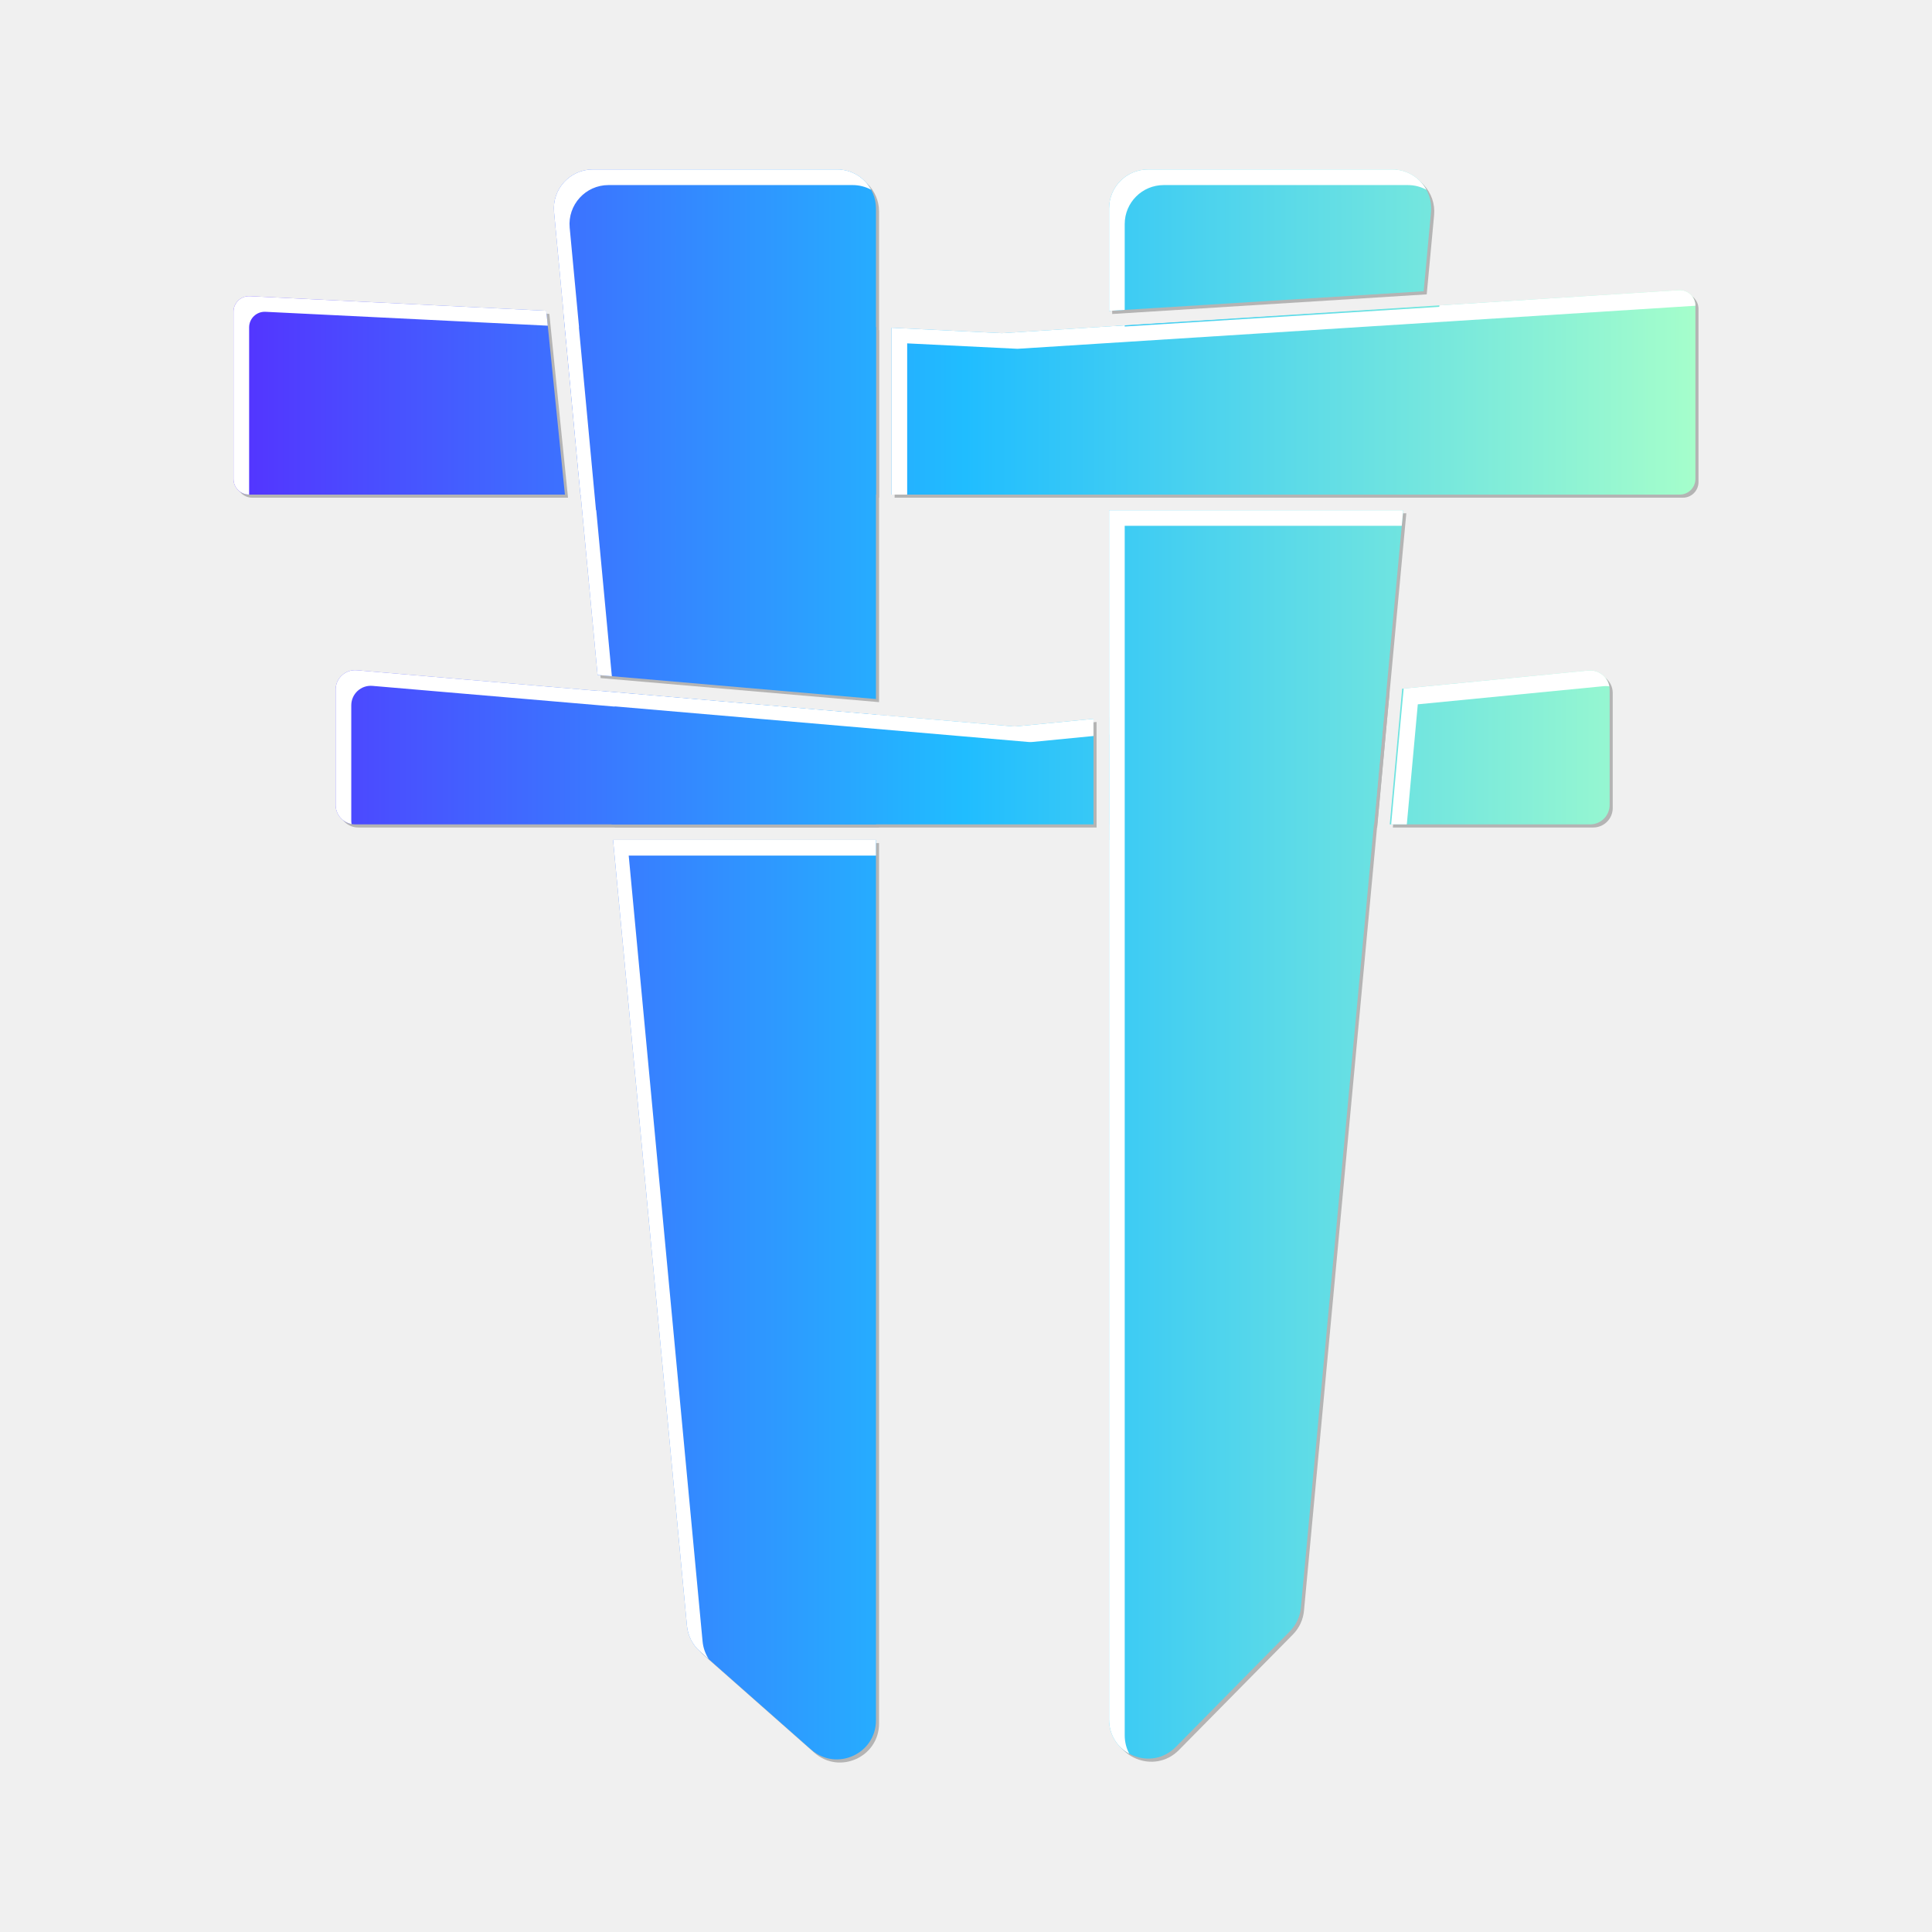
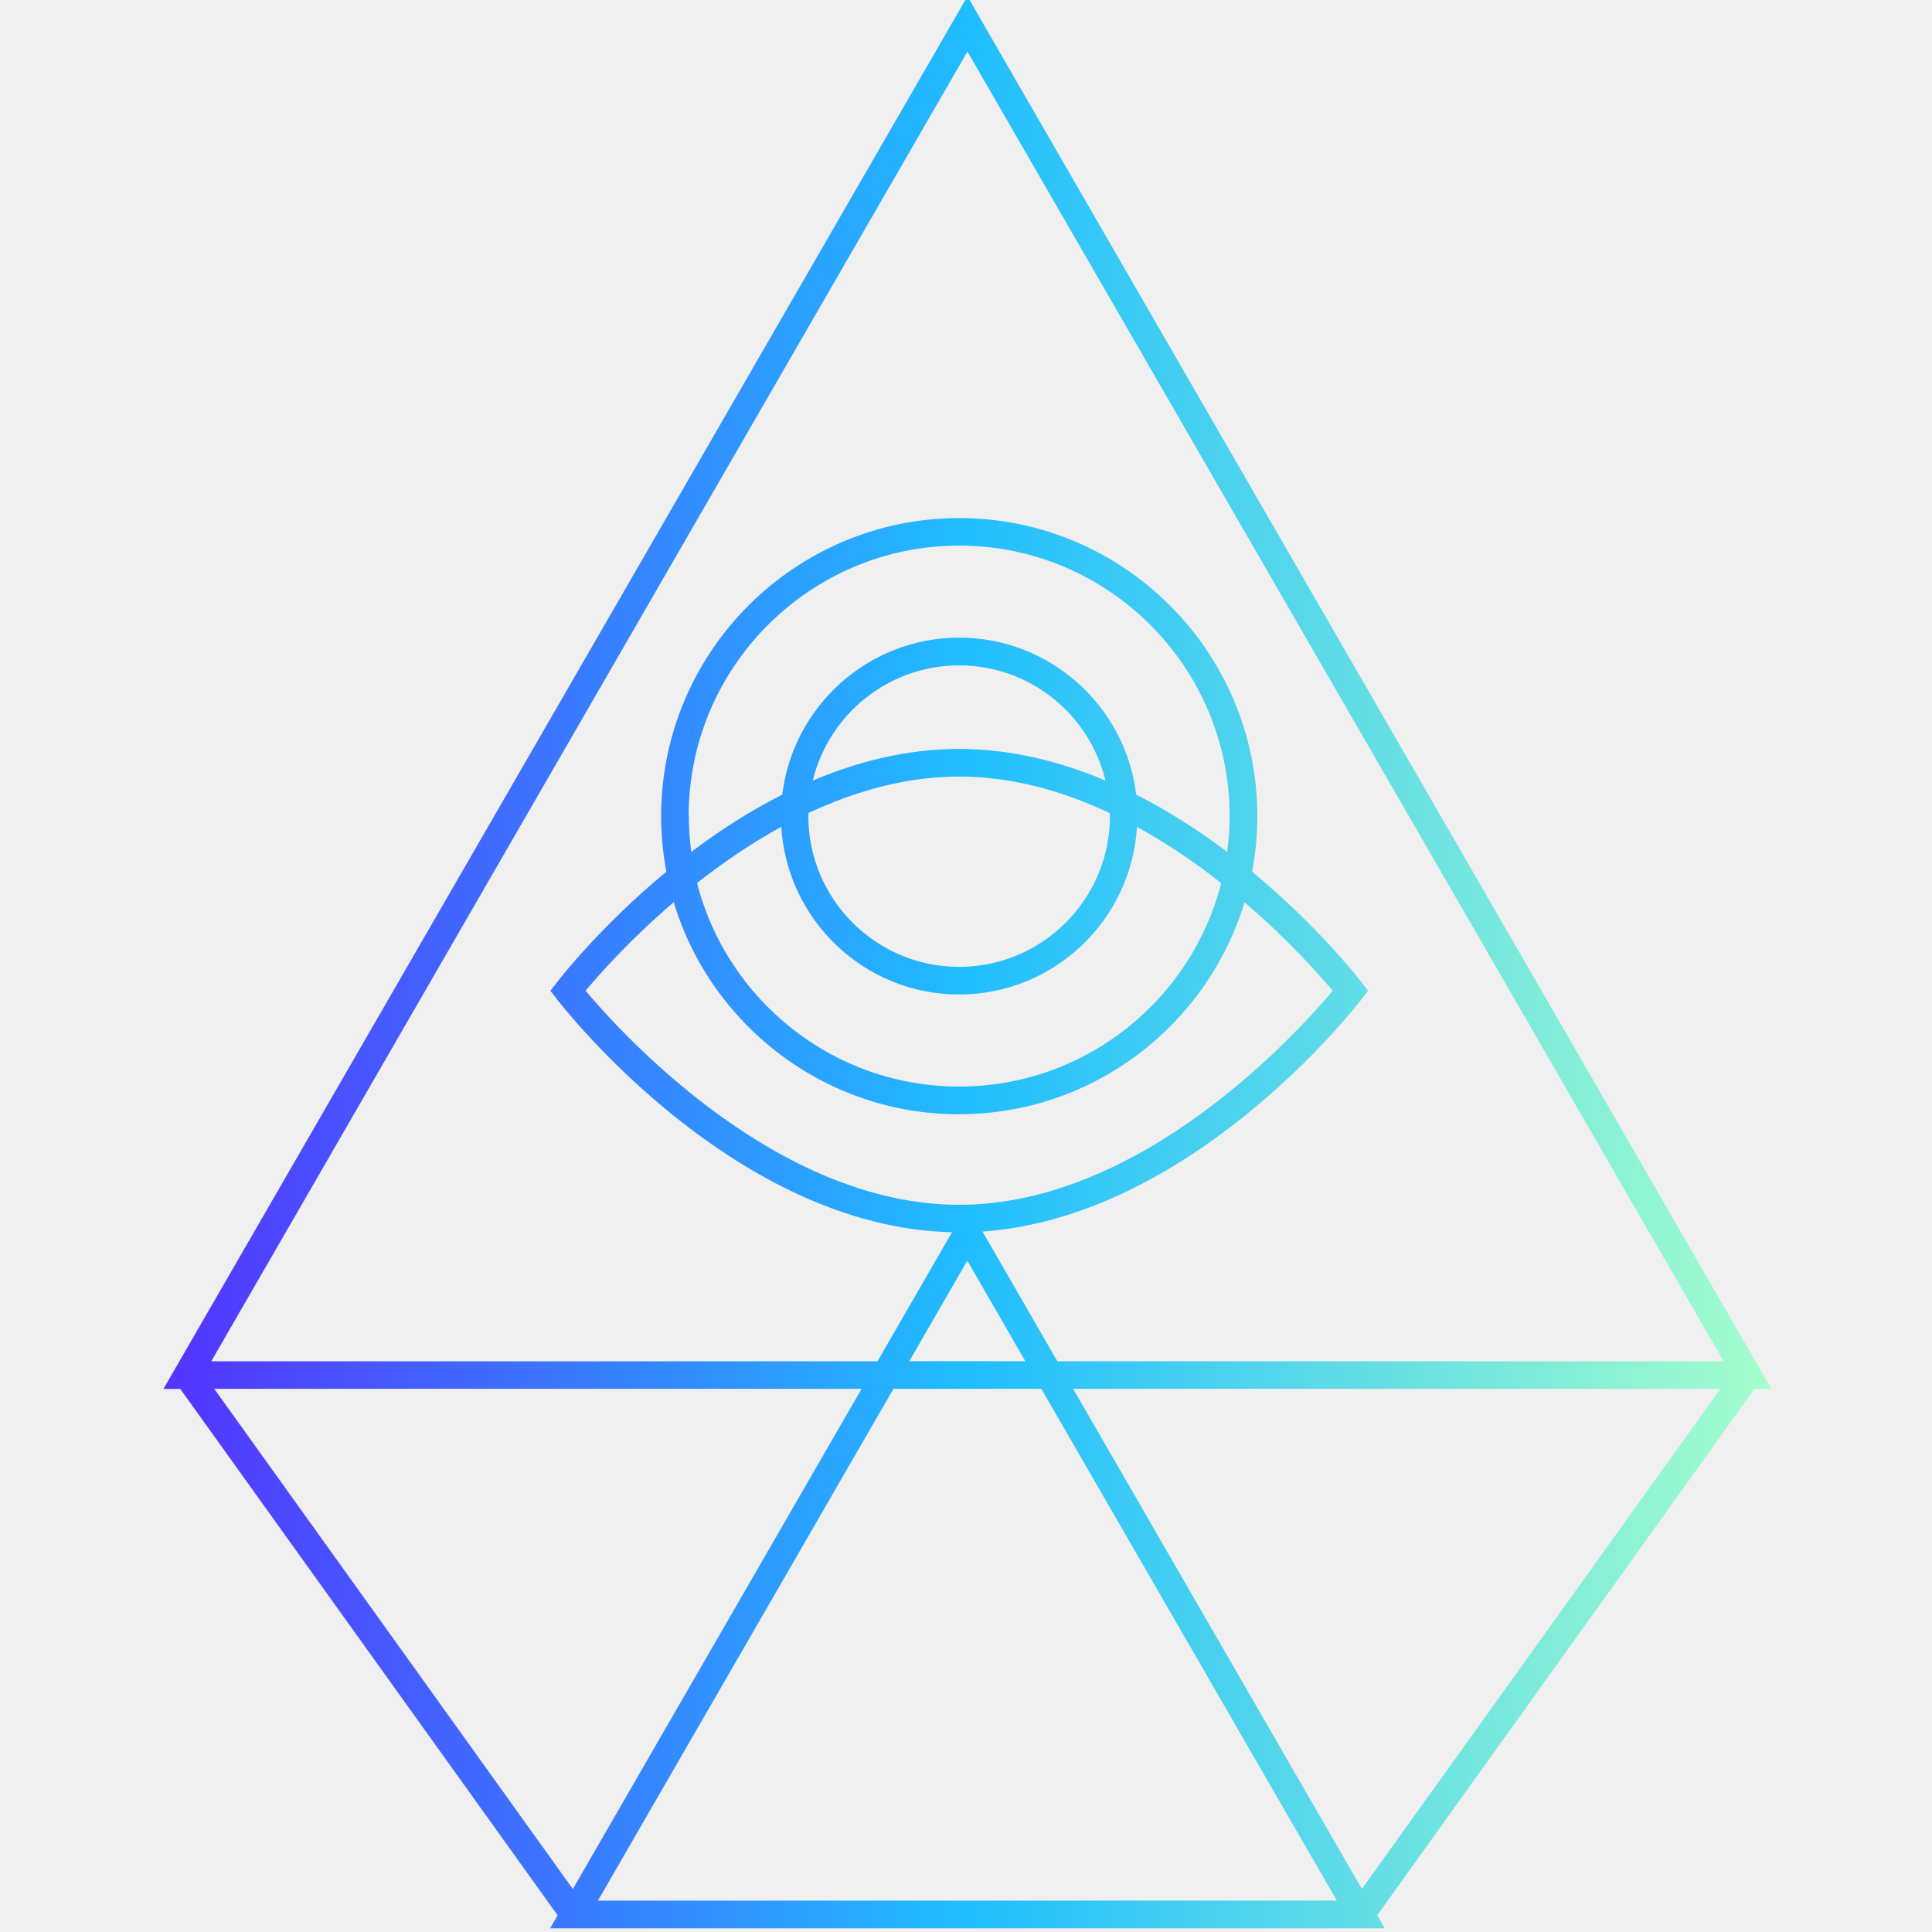
- <svg xmlns="http://www.w3.org/2000/svg" viewBox="0 0 200 200" fill="none">
-   <g id="Logo-Furya / 200px">
-     <g id="Vector" opacity="0.25">
-       <path d="M72.779 171.273C72.01 170.594 71.528 169.647 71.432 168.626L63.786 87.277H90.999V178.413C90.999 181.889 86.898 183.738 84.292 181.438L72.779 171.273Z" fill="black" />
-       <path d="M90.999 85.663V74.307L62.334 71.83L63.634 85.663H90.999Z" fill="black" />
-       <path d="M90.999 72.686L62.18 70.197L57.676 22.277C57.453 19.91 59.316 17.864 61.694 17.864H86.963C89.192 17.864 90.999 19.671 90.999 21.899V72.686Z" fill="black" />
-       <path d="M144.187 85.662H164.931C166.046 85.662 166.949 84.759 166.949 83.644V71.744C166.949 70.552 165.922 69.62 164.735 69.736L145.472 71.617L144.187 85.662Z" fill="black" />
-       <path d="M143.837 71.777L115.132 74.58V85.662H142.566L143.837 71.777Z" fill="black" />
-       <path d="M113.518 74.737V85.662H37.083C35.969 85.662 35.066 84.759 35.066 83.644V71.718C35.066 70.535 36.077 69.606 37.255 69.707L105.186 75.517C105.308 75.528 105.431 75.527 105.554 75.515L113.518 74.737Z" fill="black" />
-       <path d="M122.041 181.164C119.506 183.733 115.132 181.938 115.132 178.33V53.136H145.581L134.988 166.74C134.902 167.667 134.497 168.536 133.843 169.199L122.041 181.164Z" fill="black" />
-       <path d="M145.731 51.521H115.132V34.122L147.542 32.1L145.731 51.521Z" fill="black" />
-       <path d="M115.132 21.9V32.504L147.694 30.473L148.458 22.275C148.679 19.908 146.817 17.864 144.44 17.864H119.168C116.939 17.864 115.132 19.671 115.132 21.9Z" fill="black" />
-       <path d="M90.999 51.521V34.172L58.629 32.579L60.4 51.521H90.999Z" fill="black" />
-       <path d="M92.613 51.521H174.213C175.105 51.521 175.828 50.799 175.828 49.907V31.974C175.828 31.042 175.041 30.304 174.111 30.363L104.034 34.814L92.613 34.252V51.521Z" fill="black" />
-       <path d="M56.867 32.493L58.8 51.521H26.106C25.215 51.521 24.492 50.799 24.492 49.907V32.595C24.492 31.672 25.264 30.937 26.186 30.983L56.867 32.493Z" fill="black" />
-     </g>
-     <g id="Vector_2">
-       <path d="M72.459 170.949C71.69 170.27 71.208 169.323 71.112 168.302L63.465 86.953H90.679V178.089C90.679 181.565 86.578 183.415 83.972 181.114L72.459 170.949Z" fill="url(#paint0_linear_5167_164251)" />
-       <path d="M90.679 85.339V73.983L62.014 71.506L63.314 85.339H90.679Z" fill="url(#paint1_linear_5167_164251)" />
-       <path d="M90.679 72.363L61.86 69.873L57.356 21.953C57.133 19.586 58.996 17.54 61.374 17.54H86.643C88.872 17.54 90.679 19.347 90.679 21.576V72.363Z" fill="url(#paint2_linear_5167_164251)" />
-       <path d="M143.867 85.339H164.611C165.725 85.339 166.629 84.435 166.629 83.321V71.421C166.629 70.229 165.601 69.296 164.415 69.412L145.152 71.293L143.867 85.339Z" fill="url(#paint3_linear_5167_164251)" />
-       <path d="M143.516 71.453L114.812 74.256V85.339H142.246L143.516 71.453Z" fill="url(#paint4_linear_5167_164251)" />
-       <path d="M113.197 74.414V85.339H36.763C35.649 85.339 34.745 84.435 34.745 83.321V71.394C34.745 70.212 35.757 69.283 36.935 69.383L104.865 75.194C104.988 75.204 105.111 75.203 105.234 75.191L113.197 74.414Z" fill="url(#paint5_linear_5167_164251)" />
-       <path d="M121.72 180.84C119.186 183.409 114.812 181.614 114.812 178.006V52.812H145.261L134.668 166.416C134.582 167.343 134.177 168.212 133.523 168.875L121.72 180.84Z" fill="url(#paint6_linear_5167_164251)" />
-       <path d="M145.411 51.198H114.812V33.798L147.222 31.776L145.411 51.198Z" fill="url(#paint7_linear_5167_164251)" />
-       <path d="M114.812 21.576V32.181L147.374 30.149L148.138 21.951C148.359 19.584 146.497 17.541 144.12 17.541H118.847C116.618 17.541 114.812 19.347 114.812 21.576Z" fill="url(#paint8_linear_5167_164251)" />
-       <path d="M90.679 51.198V33.849L58.309 32.256L60.08 51.198H90.679Z" fill="url(#paint9_linear_5167_164251)" />
-       <path d="M92.293 51.198H173.893C174.784 51.198 175.507 50.475 175.507 49.583V31.65C175.507 30.718 174.721 29.98 173.791 30.039L103.714 34.49L92.293 33.928V51.198Z" fill="url(#paint10_linear_5167_164251)" />
-       <path d="M56.547 32.169L58.48 51.198H25.786C24.895 51.198 24.172 50.475 24.172 49.583V32.271C24.172 31.349 24.944 30.614 25.866 30.659L56.547 32.169Z" fill="url(#paint11_linear_5167_164251)" />
-     </g>
-     <g id="Subtract">
-       <path d="M63.338 70.001L61.86 69.873L60.105 51.198H60.08L58.309 32.256L58.324 32.257L57.356 21.953C57.133 19.586 58.996 17.54 61.374 17.54H86.643C88.173 17.54 89.505 18.392 90.189 19.647C89.616 19.335 88.959 19.158 88.261 19.158H62.992C60.614 19.158 58.752 21.204 58.974 23.571L59.943 33.874L59.927 33.874L61.698 52.816H61.723L63.338 70.001Z" fill="white" />
-       <path d="M92.297 51.198H93.911V35.546L105.332 36.108L175.409 31.657C175.442 31.655 175.475 31.654 175.507 31.654V31.65C175.507 30.718 174.721 29.98 173.791 30.039L149.007 31.613L148.992 31.767L116.43 33.799V33.682L103.714 34.49L92.297 33.928L92.297 51.198Z" fill="white" />
-       <path d="M147.665 19.647C147.095 19.336 146.439 19.159 145.738 19.159H120.466C118.237 19.159 116.43 20.965 116.43 23.194V32.08L114.812 32.181V21.576C114.812 19.347 116.618 17.541 118.847 17.541H144.12C145.66 17.541 146.984 18.399 147.665 19.647Z" fill="white" />
-       <path d="M114.812 52.816H145.26L145.11 54.43H116.43V179.624C116.43 180.342 116.603 180.988 116.9 181.542C115.696 180.885 114.812 179.629 114.812 178.006V86.957H114.816V76.032L114.812 76.032V52.816Z" fill="white" />
-       <path d="M113.197 76.19V74.414L105.234 75.191C105.111 75.203 104.988 75.204 104.865 75.194L62.014 71.506L62.016 71.529L36.935 69.383C35.757 69.283 34.745 70.212 34.745 71.394V83.321C34.745 84.31 35.457 85.133 36.397 85.305C36.375 85.187 36.364 85.064 36.364 84.939V73.012C36.364 71.83 37.375 70.901 38.553 71.001L63.634 73.147L63.632 73.124L106.484 76.811C106.606 76.822 106.73 76.821 106.852 76.809L113.197 76.19Z" fill="white" />
-       <path d="M63.466 86.957L71.112 168.302C71.208 169.323 71.69 170.27 72.459 170.949L73.377 171.76C73.017 171.213 72.793 170.582 72.731 169.92L65.084 88.571H90.679V86.957L63.466 86.957Z" fill="white" />
-       <path d="M144.012 85.339H145.633L146.77 72.911L166.033 71.03C166.226 71.011 166.415 71.02 166.596 71.053C166.411 70.044 165.476 69.309 164.415 69.412L145.308 71.278L144.812 76.602L144.012 85.339Z" fill="white" />
-       <path d="M56.704 33.715L56.547 32.169L25.866 30.659C24.944 30.614 24.172 31.349 24.172 32.271V49.583C24.172 50.475 24.895 51.198 25.786 51.198H25.79V33.889C25.79 32.967 26.562 32.232 27.484 32.277L56.704 33.715Z" fill="white" />
-     </g>
-   </g>
+ <svg xmlns="http://www.w3.org/2000/svg" id="a" data-name="Layer 1" viewBox="0 0 200 200">
  <defs>
-     <linearGradient id="paint0_linear_5167_164251" x1="24.172" y1="99.836" x2="175.507" y2="99.836" gradientUnits="userSpaceOnUse">
-       <stop stop-color="#5433FF" />
-       <stop offset="0.5" stop-color="#20BDFF" />
-       <stop offset="1" stop-color="#A5FECB" />
-     </linearGradient>
-     <linearGradient id="paint1_linear_5167_164251" x1="24.172" y1="99.836" x2="175.507" y2="99.836" gradientUnits="userSpaceOnUse">
-       <stop stop-color="#5433FF" />
-       <stop offset="0.5" stop-color="#20BDFF" />
-       <stop offset="1" stop-color="#A5FECB" />
-     </linearGradient>
-     <linearGradient id="paint2_linear_5167_164251" x1="24.172" y1="99.836" x2="175.507" y2="99.836" gradientUnits="userSpaceOnUse">
-       <stop stop-color="#5433FF" />
-       <stop offset="0.5" stop-color="#20BDFF" />
-       <stop offset="1" stop-color="#A5FECB" />
-     </linearGradient>
-     <linearGradient id="paint3_linear_5167_164251" x1="24.172" y1="99.836" x2="175.507" y2="99.836" gradientUnits="userSpaceOnUse">
-       <stop stop-color="#5433FF" />
-       <stop offset="0.5" stop-color="#20BDFF" />
-       <stop offset="1" stop-color="#A5FECB" />
-     </linearGradient>
-     <linearGradient id="paint4_linear_5167_164251" x1="24.172" y1="99.836" x2="175.507" y2="99.836" gradientUnits="userSpaceOnUse">
-       <stop stop-color="#5433FF" />
-       <stop offset="0.5" stop-color="#20BDFF" />
-       <stop offset="1" stop-color="#A5FECB" />
-     </linearGradient>
-     <linearGradient id="paint5_linear_5167_164251" x1="24.172" y1="99.836" x2="175.507" y2="99.836" gradientUnits="userSpaceOnUse">
-       <stop stop-color="#5433FF" />
-       <stop offset="0.5" stop-color="#20BDFF" />
-       <stop offset="1" stop-color="#A5FECB" />
-     </linearGradient>
-     <linearGradient id="paint6_linear_5167_164251" x1="24.172" y1="99.836" x2="175.507" y2="99.836" gradientUnits="userSpaceOnUse">
-       <stop stop-color="#5433FF" />
-       <stop offset="0.5" stop-color="#20BDFF" />
-       <stop offset="1" stop-color="#A5FECB" />
-     </linearGradient>
-     <linearGradient id="paint7_linear_5167_164251" x1="24.172" y1="99.836" x2="175.507" y2="99.836" gradientUnits="userSpaceOnUse">
-       <stop stop-color="#5433FF" />
-       <stop offset="0.5" stop-color="#20BDFF" />
-       <stop offset="1" stop-color="#A5FECB" />
-     </linearGradient>
-     <linearGradient id="paint8_linear_5167_164251" x1="24.172" y1="99.836" x2="175.507" y2="99.836" gradientUnits="userSpaceOnUse">
-       <stop stop-color="#5433FF" />
-       <stop offset="0.5" stop-color="#20BDFF" />
-       <stop offset="1" stop-color="#A5FECB" />
-     </linearGradient>
-     <linearGradient id="paint9_linear_5167_164251" x1="24.172" y1="99.836" x2="175.507" y2="99.836" gradientUnits="userSpaceOnUse">
-       <stop stop-color="#5433FF" />
-       <stop offset="0.5" stop-color="#20BDFF" />
-       <stop offset="1" stop-color="#A5FECB" />
-     </linearGradient>
-     <linearGradient id="paint10_linear_5167_164251" x1="24.172" y1="99.836" x2="175.507" y2="99.836" gradientUnits="userSpaceOnUse">
-       <stop stop-color="#5433FF" />
-       <stop offset="0.5" stop-color="#20BDFF" />
-       <stop offset="1" stop-color="#A5FECB" />
-     </linearGradient>
-     <linearGradient id="paint11_linear_5167_164251" x1="24.172" y1="99.836" x2="175.507" y2="99.836" gradientUnits="userSpaceOnUse">
-       <stop stop-color="#5433FF" />
-       <stop offset="0.5" stop-color="#20BDFF" />
-       <stop offset="1" stop-color="#A5FECB" />
+     <style>
+       .c {
+         fill: url(#b);
+         stroke-width: 0px;
+       }
+     </style>
+     <linearGradient id="b" data-name="New Gradient Swatch 1" x1="16.92" y1="99.62" x2="183.37" y2="99.62" gradientUnits="userSpaceOnUse">
+       <stop offset="0" stop-color="#5433ff" />
+       <stop offset=".5" stop-color="#20bdff" />
+       <stop offset="1" stop-color="#a5fecb" />
    </linearGradient>
  </defs>
+   <path class="c" d="m57.73,198.27l-.78,1.35h86.4l-.78-1.35,39.06-54.5h1.74L100.15-.38,16.92,143.78h1.74l39.07,54.5Zm-35.55-54.5h67.01l-29.89,51.78-37.12-51.78Zm39.72,52.98l30.59-52.98h15.31l30.59,52.98H61.9Zm9.39-112.27c0-15.44,12.56-28,28-28s28,12.56,28,28c0,1.26-.09,2.5-.25,3.71-2.82-2.13-5.98-4.19-9.42-5.93-1.1-9.14-8.89-16.25-18.32-16.25s-17.22,7.11-18.32,16.25c-3.44,1.74-6.61,3.8-9.42,5.93-.16-1.22-.25-2.45-.25-3.71Zm43.61,0c0,8.61-7,15.61-15.61,15.61s-15.61-7-15.61-15.61c0-.11.01-.21.02-.32,4.8-2.25,10.07-3.77,15.59-3.77s10.79,1.52,15.59,3.78c0,.11.02.21.02.31Zm-15.61-6.95c-5.37,0-10.47,1.29-15.15,3.27,1.66-6.83,7.81-11.92,15.15-11.92s13.49,5.09,15.15,11.92c-4.68-1.97-9.78-3.27-15.15-3.27Zm-18.41,8.06c.58,9.66,8.6,17.36,18.41,17.36s17.83-7.69,18.41-17.35c3.19,1.75,6.12,3.77,8.72,5.82-3.09,12.1-14.08,21.06-27.13,21.06s-24.04-8.97-27.13-21.07c2.6-2.05,5.53-4.07,8.72-5.82Zm18.41,29.75c13.92,0,25.71-9.26,29.54-21.94,4.54,3.88,7.77,7.54,9.13,9.16-3.52,4.2-19.66,22.16-38.67,22.16s-35.14-17.96-38.67-22.16c1.35-1.62,4.58-5.28,9.12-9.16,3.83,12.69,15.62,21.95,29.54,21.95Zm.85,15.17l6,10.4h-12.01l6-10.4Zm40.85,65.04l-29.9-51.78h67.01l-37.12,51.78ZM100.15,5.34l78.28,135.58h-68.97l-7.75-13.43c21.67-1.53,38.51-23.1,39.24-24.06l.67-.87-.67-.87c-.36-.47-4.58-5.87-11.33-11.45.35-1.86.54-3.78.54-5.75,0-17.01-13.84-30.86-30.86-30.86s-30.86,13.84-30.86,30.86c0,1.96.19,3.88.54,5.75-6.75,5.58-10.97,10.99-11.33,11.45l-.67.87.67.87c.75.98,18.44,23.63,40.9,24.13l-7.71,13.36H21.87L100.15,5.34Z" />
</svg>
